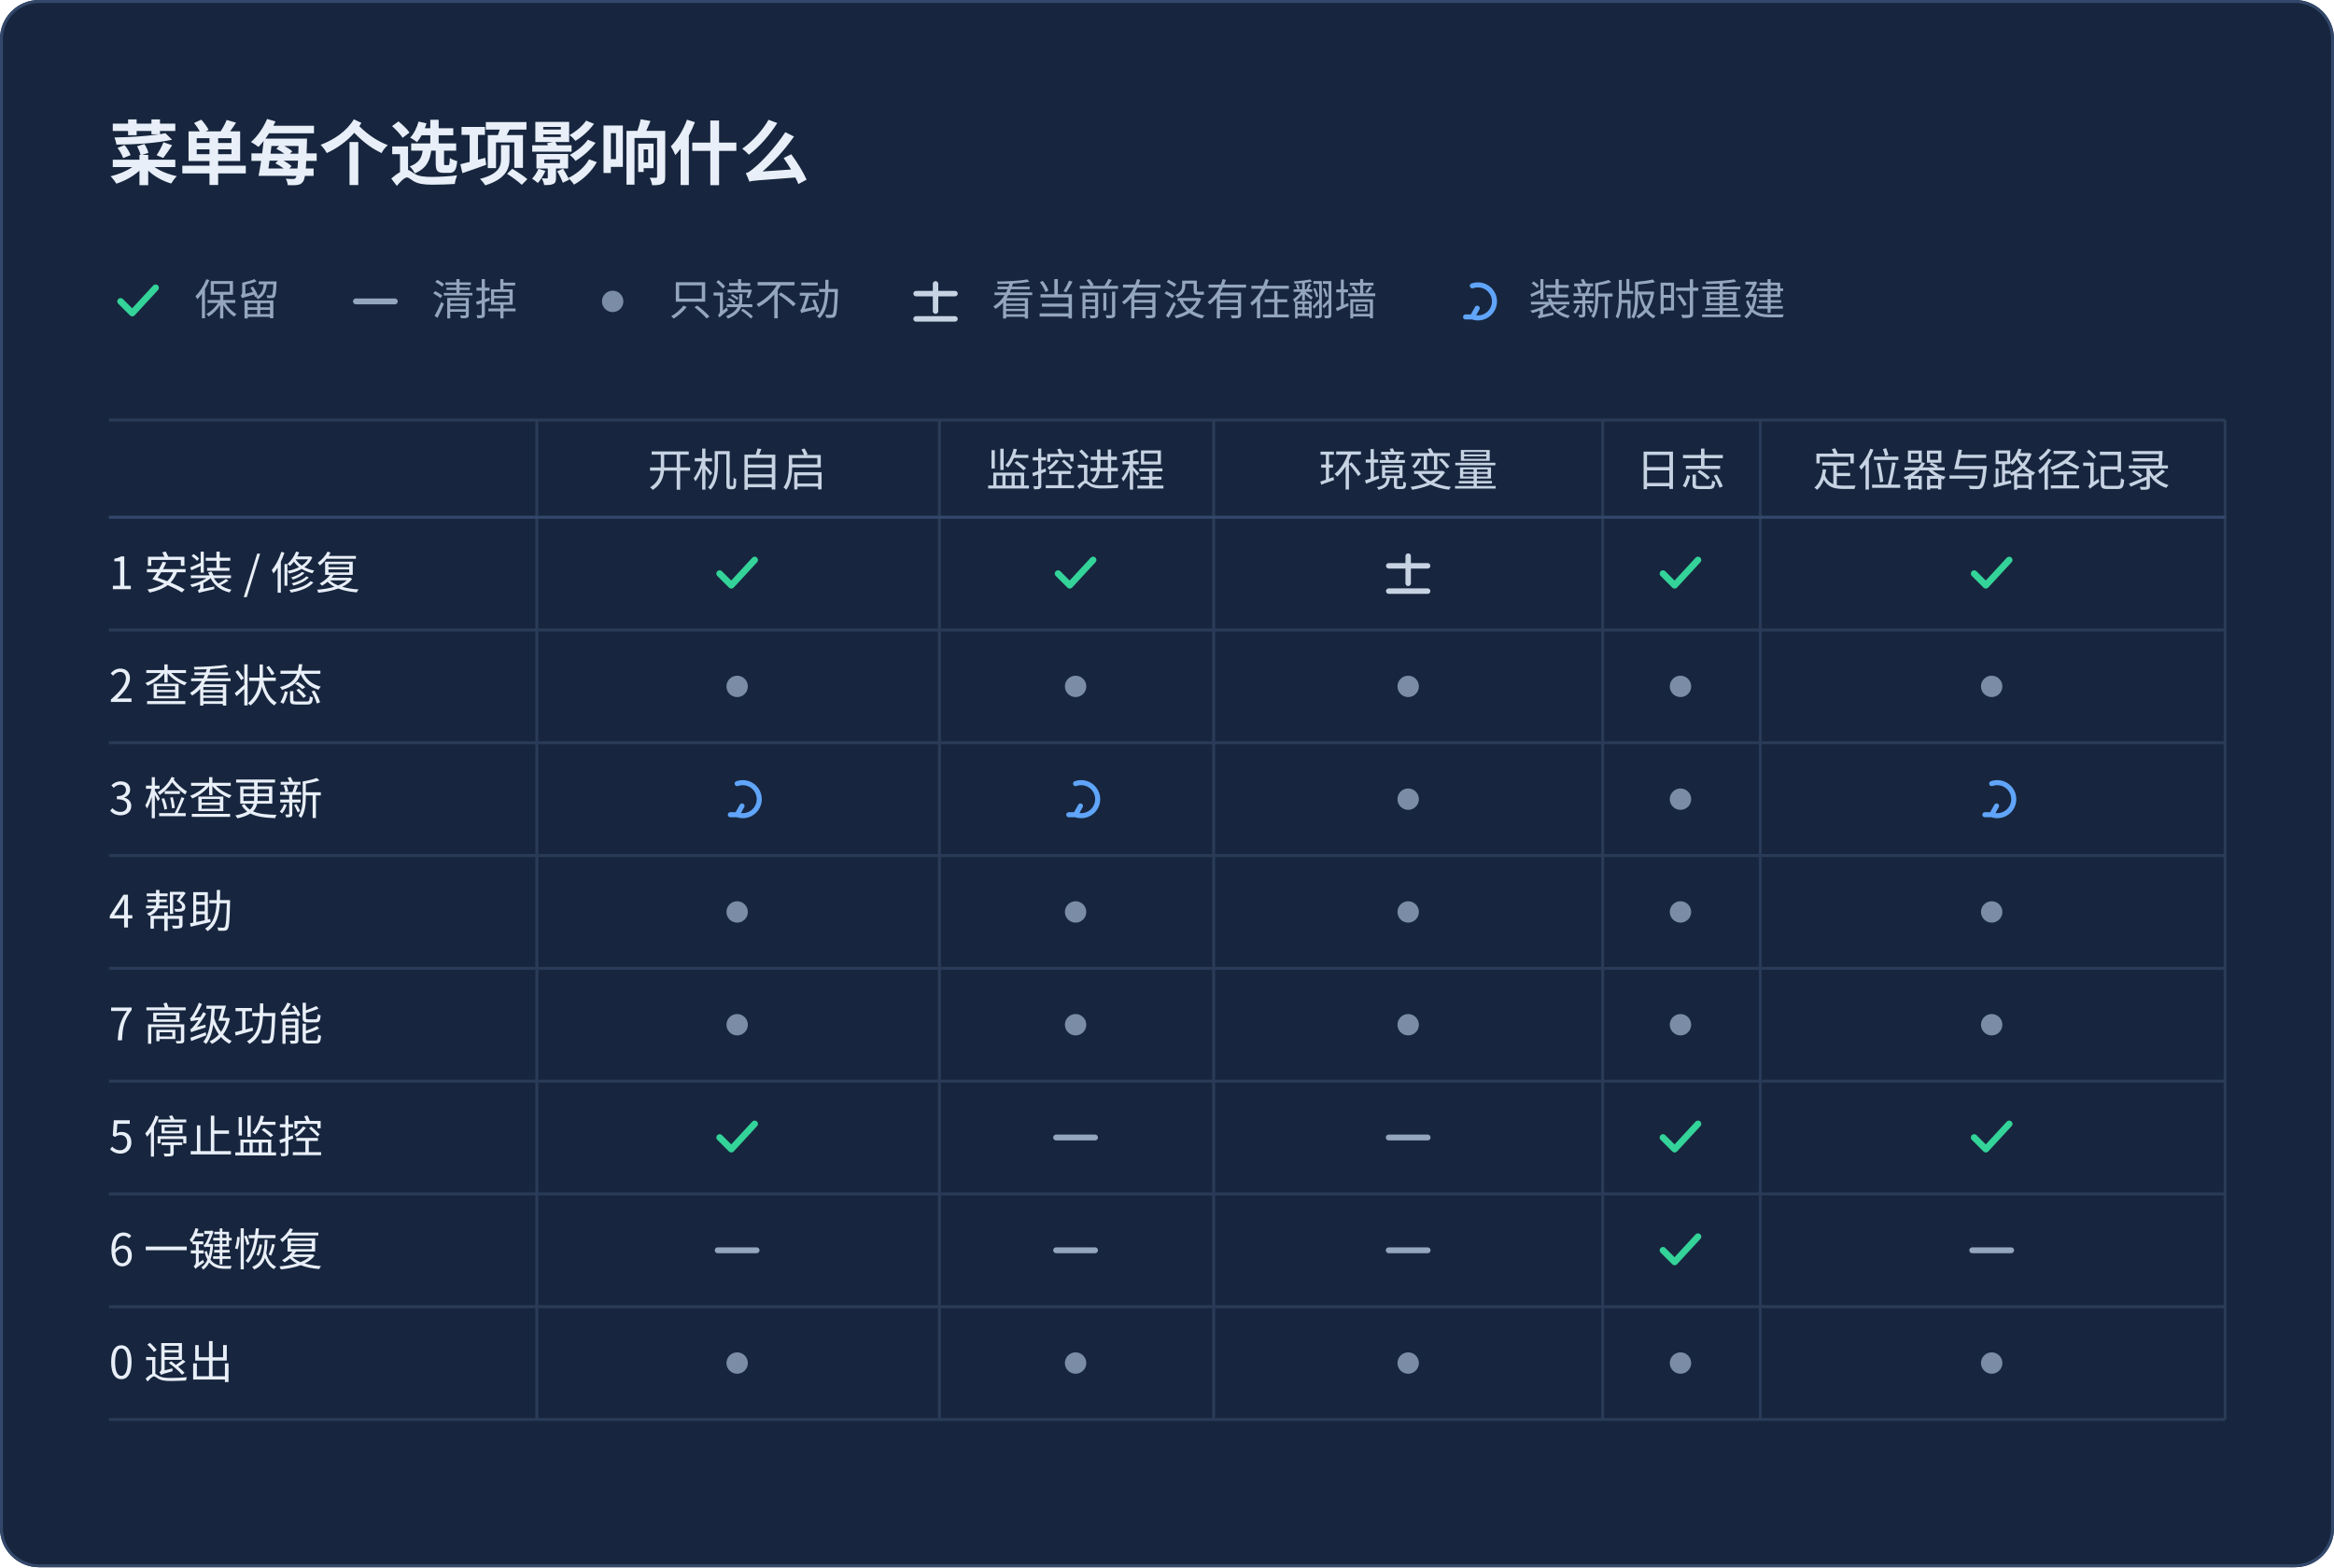
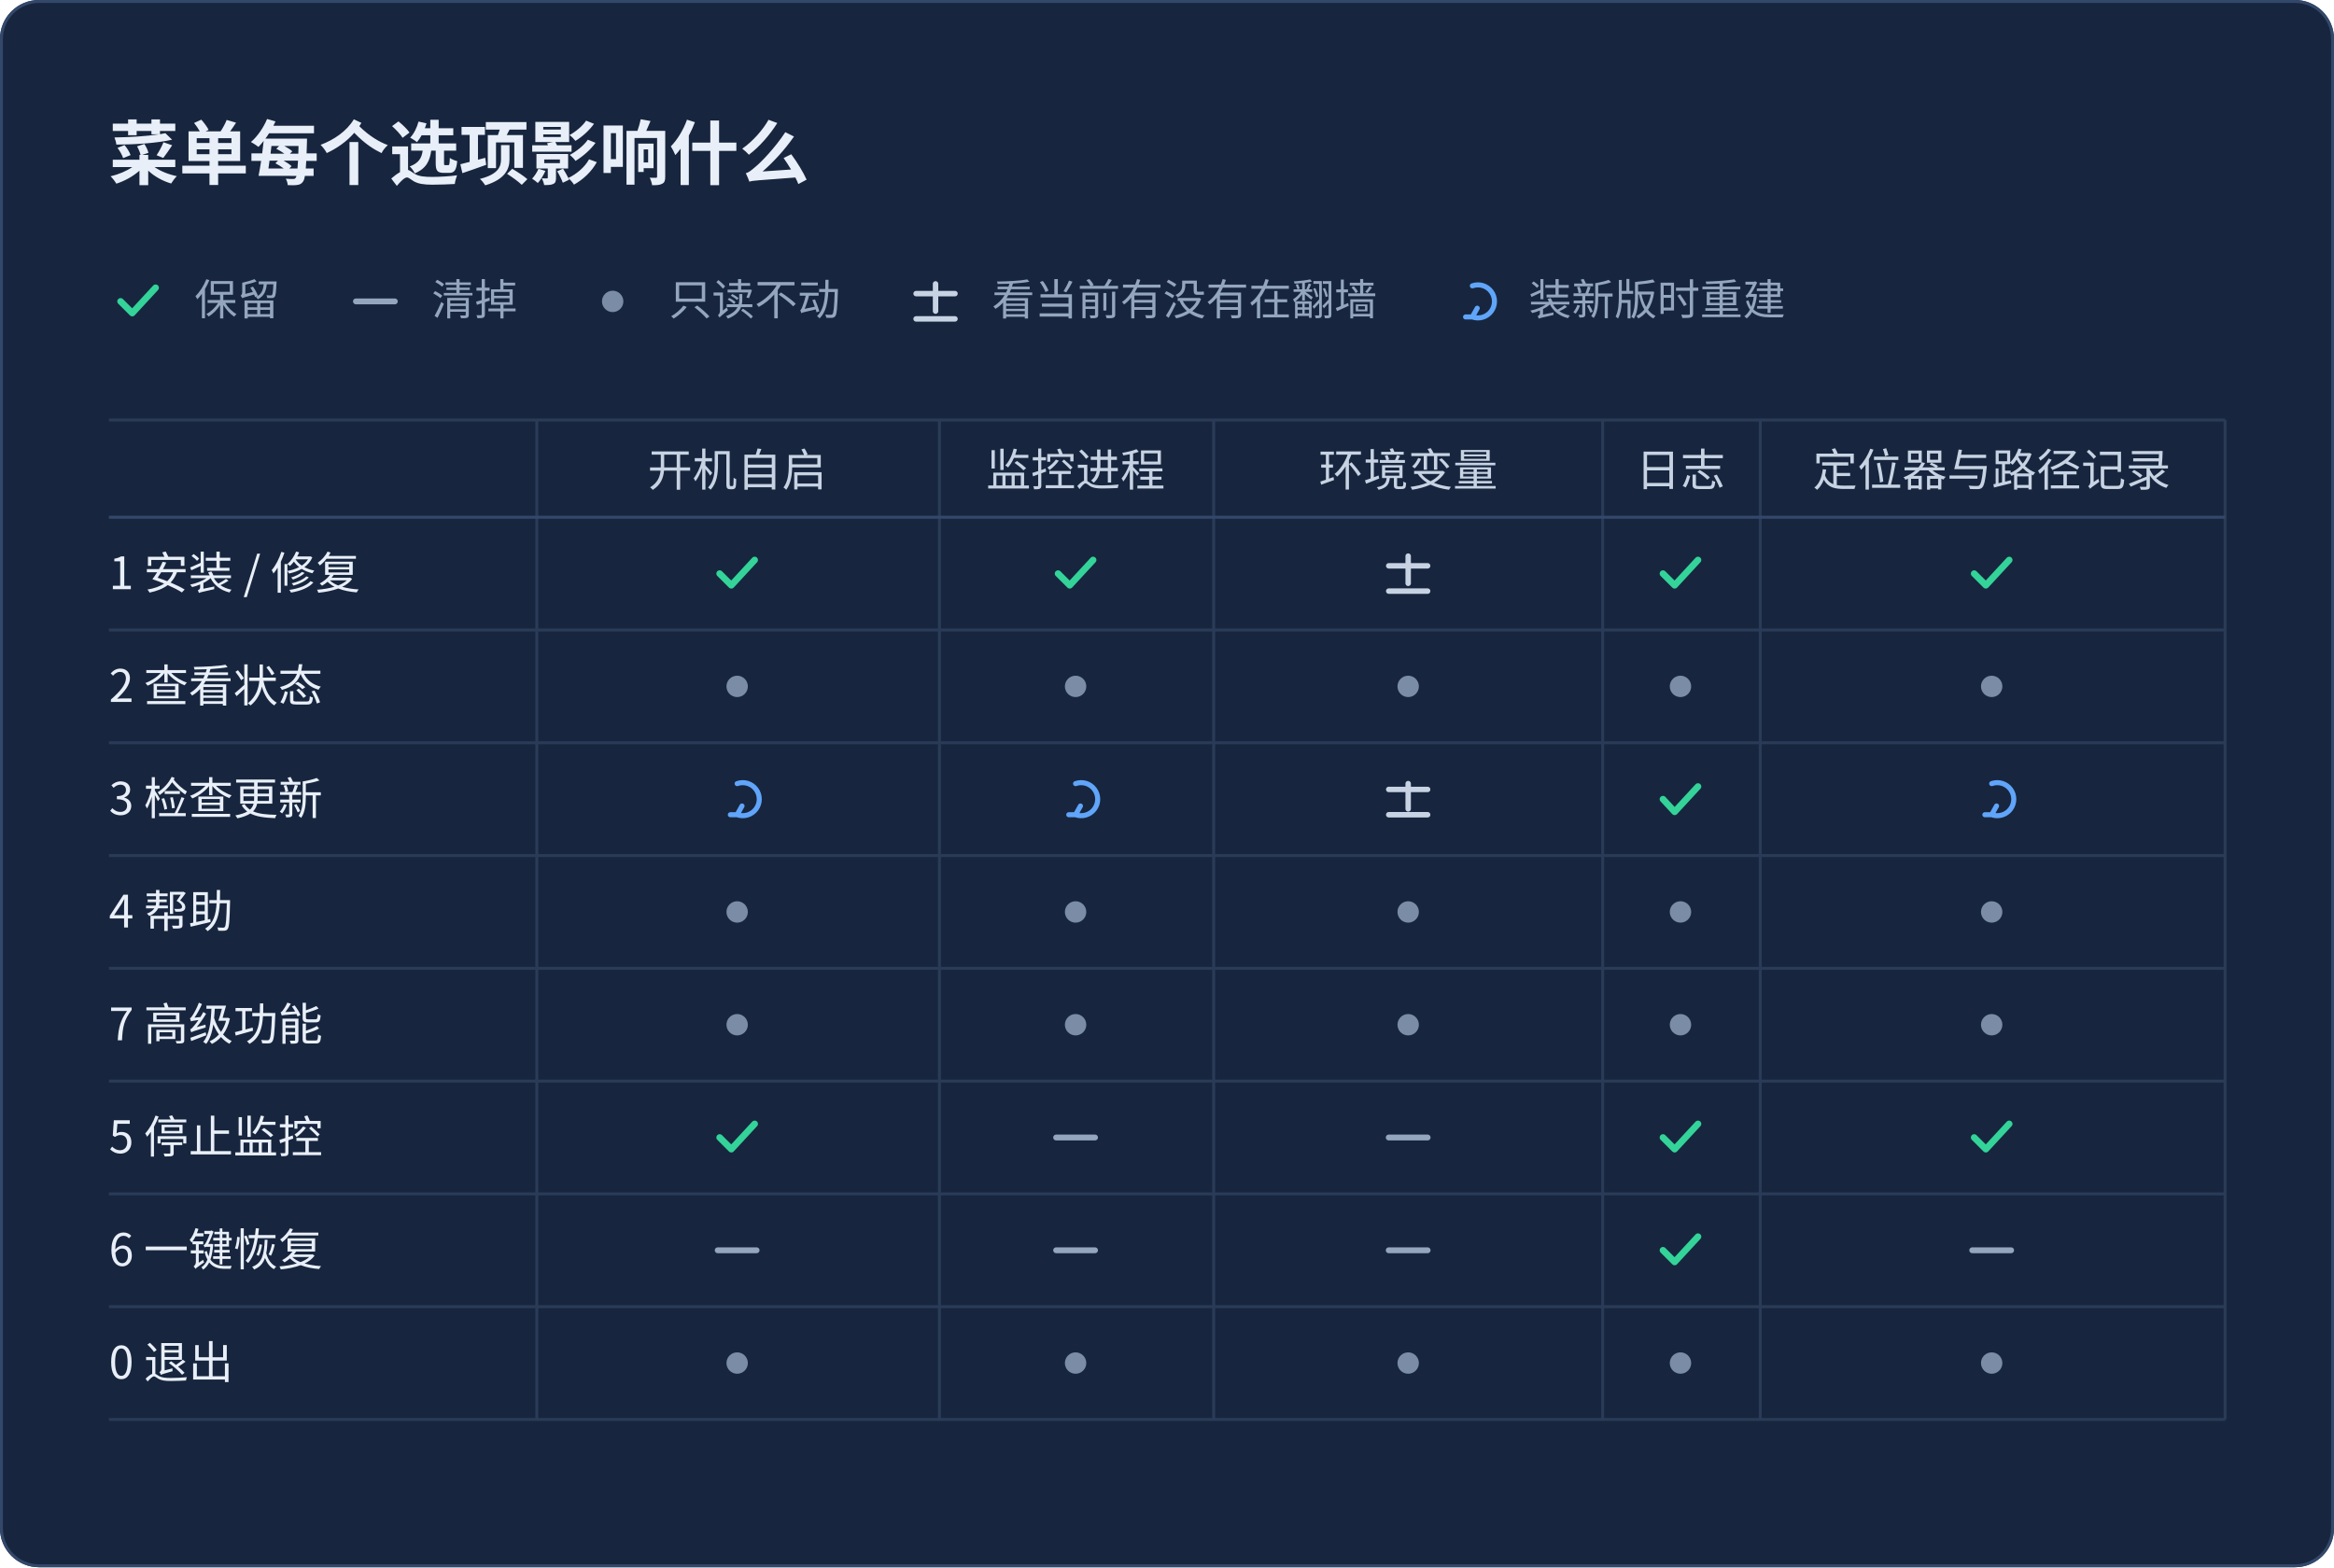
<svg xmlns="http://www.w3.org/2000/svg" width="1200" height="806" viewBox="0 0 1200 806" role="img" aria-labelledby="buttonsTitle buttonsDesc" font-family="-apple-system, BlinkMacSystemFont, 'Segoe UI', 'PingFang SC', 'Microsoft YaHei', 'Noto Sans CJK SC', sans-serif">
  <rect width="1200" height="806" rx="20" fill="#17263E" />
  <rect x="0.75" y="0.75" width="1198.5" height="804.5" rx="19.25" fill="none" stroke="#33486B" stroke-width="1.5" />
  <g id="heading">
    <text x="56" y="92" font-size="36" font-weight="700" fill="#E9EFF8">菜单每个选项影响什么</text>
  </g>
  <g id="legend">
    <path d="M62 155L68 161L80 148" fill="none" stroke="#34D399" stroke-width="3.4" stroke-linecap="round" stroke-linejoin="round" />
    <text x="100" y="162" font-size="22" fill="#94A6BE">保留</text>
    <path d="M183 155H203" fill="none" stroke="#94A6BE" stroke-width="3" stroke-linecap="round" />
    <text x="222" y="162" font-size="22" fill="#94A6BE">清掉</text>
    <circle cx="315" cy="155" r="5.5" fill="#7A8CA6" />
    <text x="344" y="162" font-size="22" fill="#94A6BE">只读不动</text>
    <path d="M471 151H491M481 146V160M471 164H491" fill="none" stroke="#C7D3E3" stroke-width="2.8" stroke-linecap="round" />
    <text x="510" y="162" font-size="22" fill="#94A6BE">看当前有没有在翻墙</text>
    <path d="M757 147A8.5 8.5 0 1 1 757 163M753.5 163L757 163L759.5 158.5" fill="none" stroke="#60A5FA" stroke-width="2.6" stroke-linecap="round" stroke-linejoin="round" />
    <text x="786" y="162" font-size="22" fill="#94A6BE">装新版时重建</text>
  </g>
  <g id="grid" fill="none" stroke-width="1.5">
    <path d="M276 216V730M483 216V730M624 216V730M824 216V730M905 216V730M1144 216V730" stroke="#2A3B58" />
    <path d="M56 216H1144M56 730H1144" stroke="#2A3B58" />
    <path d="M56 266H1144" stroke="#33486B" />
  </g>
  <g id="column-labels" font-size="23" fill="#C7D3E3" text-anchor="middle">
    <text x="379" y="250">开机自启</text>
    <text x="553" y="250">监控进程</text>
    <text x="724" y="250">环境变量</text>
    <text x="864" y="250">日志</text>
    <text x="1024" y="250">定位器与路径记录</text>
  </g>
  <g id="row-labels" font-size="23" fill="#E9EFF8">
    <text x="56" y="303">1 安装 / 修复</text>
    <text x="56" y="361">2 查看状态</text>
    <text x="56" y="419">3 检查更新</text>
    <text x="56" y="477">4 帮助</text>
    <text x="56" y="535">7 高级功能</text>
    <text x="56" y="593">5 停止监控</text>
    <text x="56" y="651">6 一键恢复</text>
    <text x="56" y="709">0 退出</text>
  </g>
  <g id="row-lines" stroke="#2A3B58" stroke-width="1.5">
    <path d="M56 324H1144M56 382H1144M56 440H1144M56 498H1144M56 556H1144M56 614H1144M56 672H1144" />
  </g>
  <g id="marks">
    <path d="M370 295L376 301L388 288" fill="none" stroke="#34D399" stroke-width="3.4" stroke-linecap="round" stroke-linejoin="round" />
    <path d="M544 295L550 301L562 288" fill="none" stroke="#34D399" stroke-width="3.4" stroke-linecap="round" stroke-linejoin="round" />
    <path d="M714 291H734M724 286V300M714 304H734" fill="none" stroke="#C7D3E3" stroke-width="2.8" stroke-linecap="round" />
    <path d="M855 295L861 301L873 288" fill="none" stroke="#34D399" stroke-width="3.4" stroke-linecap="round" stroke-linejoin="round" />
    <path d="M1015 295L1021 301L1033 288" fill="none" stroke="#34D399" stroke-width="3.4" stroke-linecap="round" stroke-linejoin="round" />
    <circle cx="379" cy="353" r="5.5" fill="#7A8CA6" />
    <circle cx="553" cy="353" r="5.5" fill="#7A8CA6" />
    <circle cx="724" cy="353" r="5.5" fill="#7A8CA6" />
    <circle cx="864" cy="353" r="5.5" fill="#7A8CA6" />
    <circle cx="1024" cy="353" r="5.5" fill="#7A8CA6" />
    <path d="M379 403A8.5 8.5 0 1 1 379 419M375.5 419L379 419L381.5 414.5" fill="none" stroke="#60A5FA" stroke-width="2.6" stroke-linecap="round" stroke-linejoin="round" />
    <path d="M553 403A8.5 8.5 0 1 1 553 419M549.5 419L553 419L555.5 414.5" fill="none" stroke="#60A5FA" stroke-width="2.6" stroke-linecap="round" stroke-linejoin="round" />
-     <circle cx="724" cy="411" r="5.5" fill="#7A8CA6" />
-     <circle cx="864" cy="411" r="5.5" fill="#7A8CA6" />
+     <path d="M714 406H734M724 403V416M714 419H734" fill="none" stroke="#C7D3E3" stroke-width="2.8" stroke-linecap="round" />
+     <path d="M855 411L861 417.5L873 404.5" fill="none" stroke="#34D399" stroke-width="3.4" stroke-linecap="round" stroke-linejoin="round" />
    <path d="M1024 403A8.5 8.5 0 1 1 1024 419M1020.5 419L1024 419L1026.5 414.5" fill="none" stroke="#60A5FA" stroke-width="2.6" stroke-linecap="round" stroke-linejoin="round" />
    <circle cx="379" cy="469" r="5.5" fill="#7A8CA6" />
    <circle cx="553" cy="469" r="5.5" fill="#7A8CA6" />
    <circle cx="724" cy="469" r="5.5" fill="#7A8CA6" />
    <circle cx="864" cy="469" r="5.5" fill="#7A8CA6" />
    <circle cx="1024" cy="469" r="5.5" fill="#7A8CA6" />
    <circle cx="379" cy="527" r="5.5" fill="#7A8CA6" />
    <circle cx="553" cy="527" r="5.5" fill="#7A8CA6" />
    <circle cx="724" cy="527" r="5.5" fill="#7A8CA6" />
    <circle cx="864" cy="527" r="5.5" fill="#7A8CA6" />
    <circle cx="1024" cy="527" r="5.5" fill="#7A8CA6" />
    <path d="M370 585L376 591L388 578" fill="none" stroke="#34D399" stroke-width="3.4" stroke-linecap="round" stroke-linejoin="round" />
    <path d="M543 585H563" fill="none" stroke="#94A6BE" stroke-width="3" stroke-linecap="round" />
    <path d="M714 585H734" fill="none" stroke="#94A6BE" stroke-width="3" stroke-linecap="round" />
    <path d="M855 585L861 591L873 578" fill="none" stroke="#34D399" stroke-width="3.4" stroke-linecap="round" stroke-linejoin="round" />
    <path d="M1015 585L1021 591L1033 578" fill="none" stroke="#34D399" stroke-width="3.4" stroke-linecap="round" stroke-linejoin="round" />
    <path d="M369 643H389" fill="none" stroke="#94A6BE" stroke-width="3" stroke-linecap="round" />
    <path d="M543 643H563" fill="none" stroke="#94A6BE" stroke-width="3" stroke-linecap="round" />
    <path d="M714 643H734" fill="none" stroke="#94A6BE" stroke-width="3" stroke-linecap="round" />
    <path d="M855 643L861 649L873 636" fill="none" stroke="#34D399" stroke-width="3.4" stroke-linecap="round" stroke-linejoin="round" />
    <path d="M1014 643H1034" fill="none" stroke="#94A6BE" stroke-width="3" stroke-linecap="round" />
    <circle cx="379" cy="701" r="5.5" fill="#7A8CA6" />
    <circle cx="553" cy="701" r="5.5" fill="#7A8CA6" />
    <circle cx="724" cy="701" r="5.5" fill="#7A8CA6" />
    <circle cx="864" cy="701" r="5.5" fill="#7A8CA6" />
    <circle cx="1024" cy="701" r="5.5" fill="#7A8CA6" />
  </g>
</svg>
